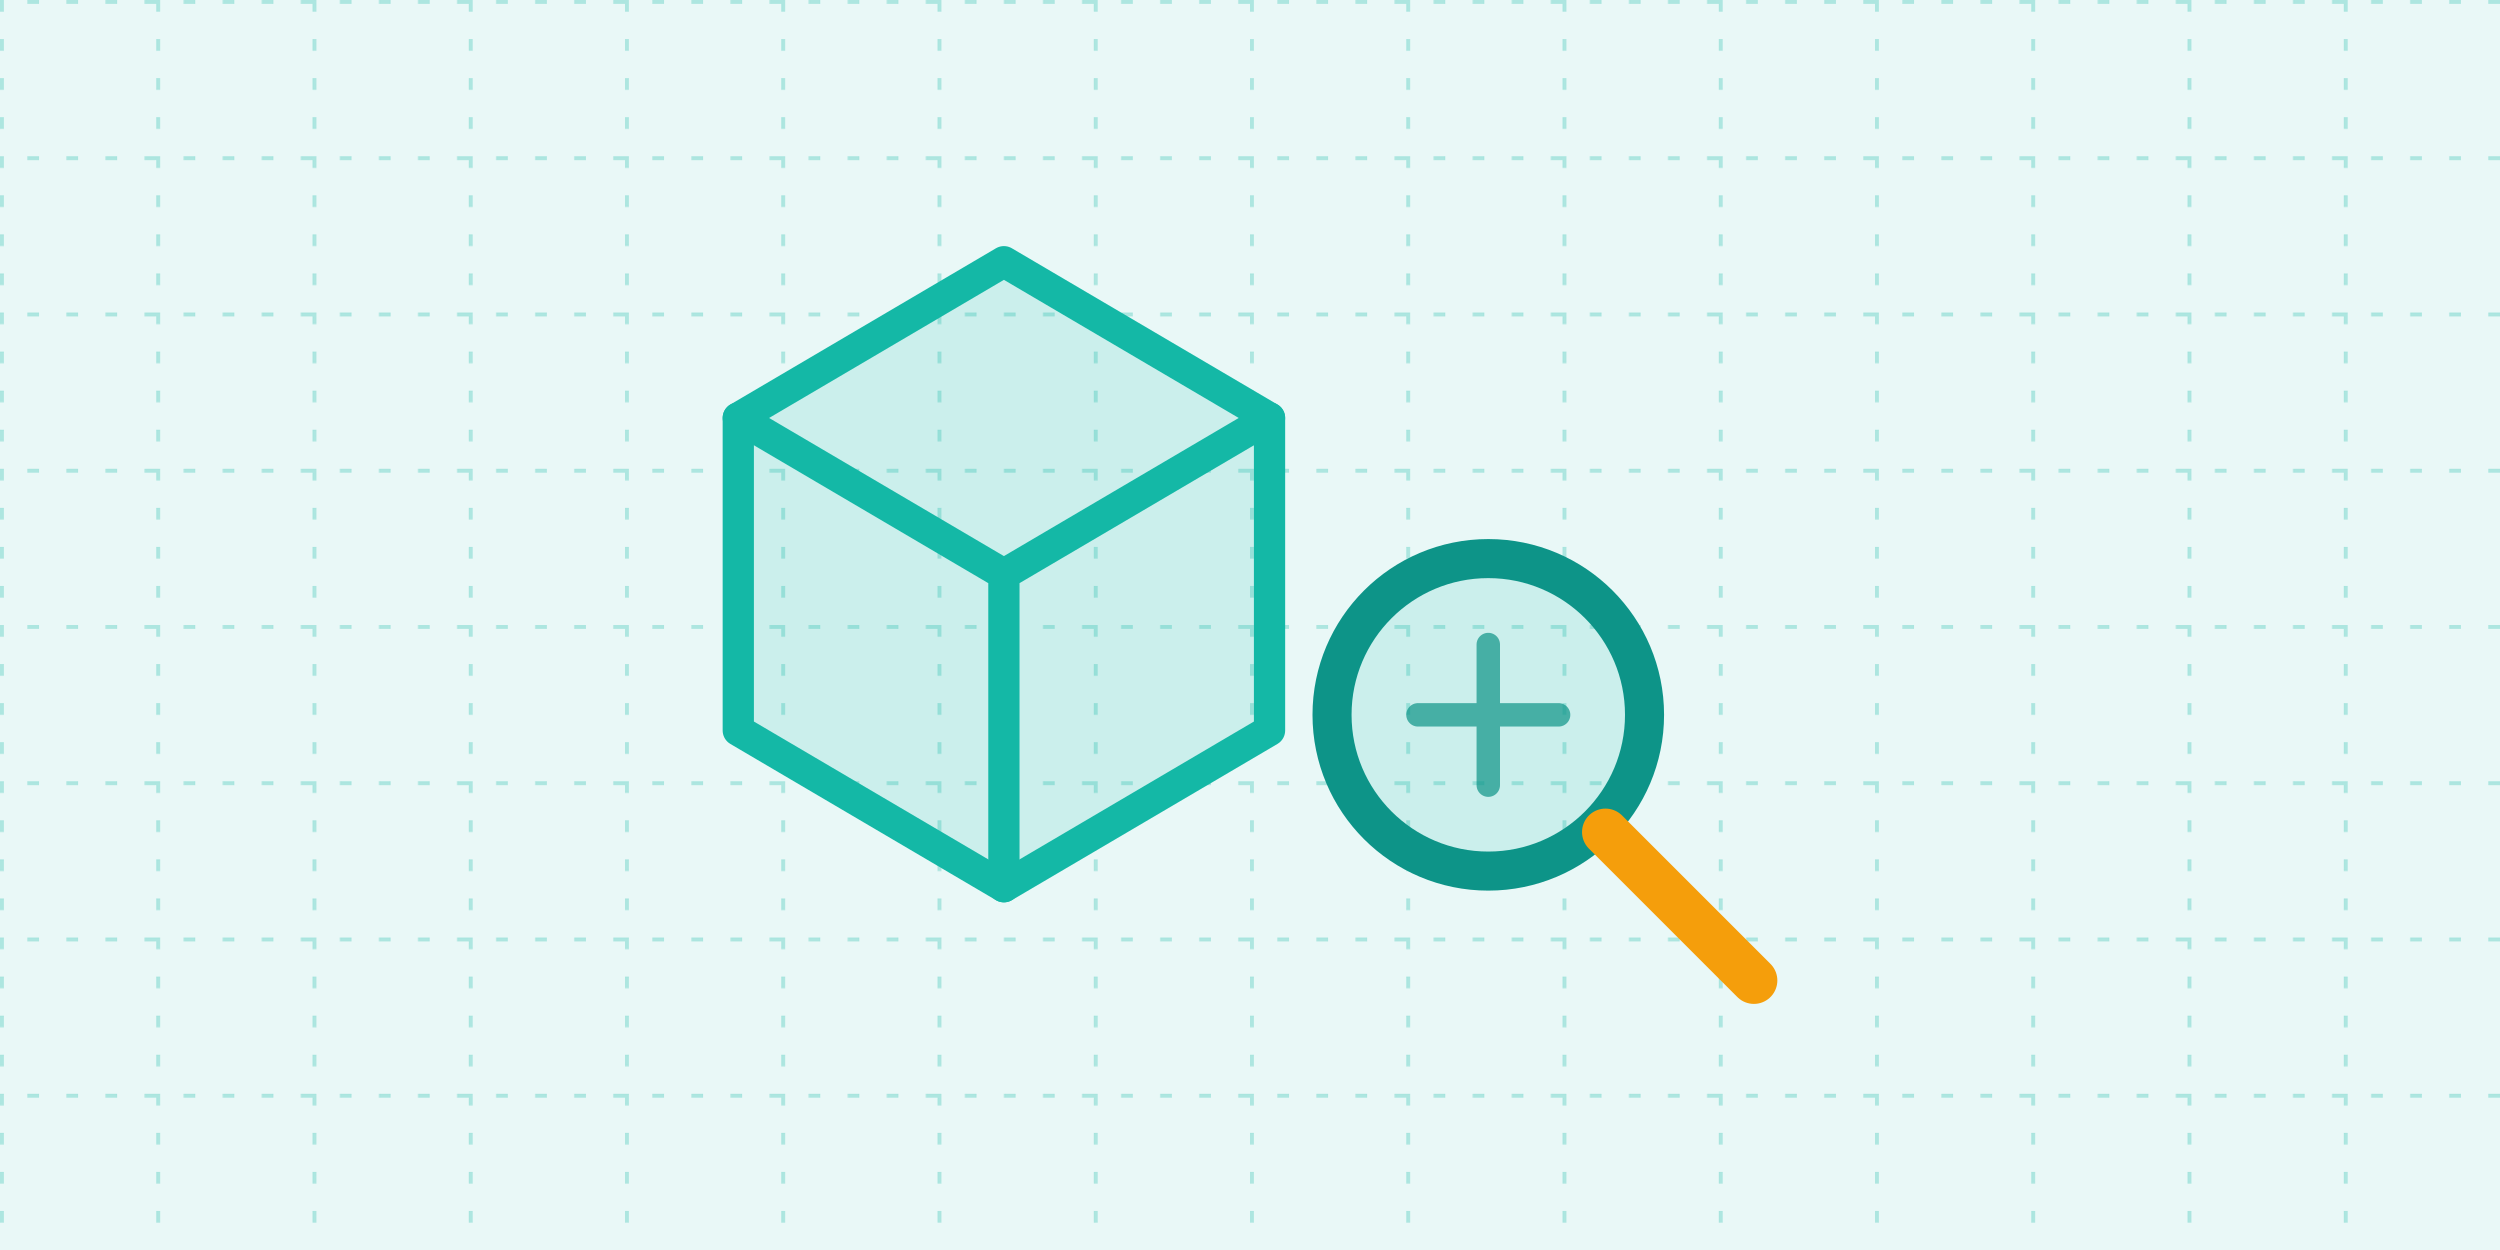
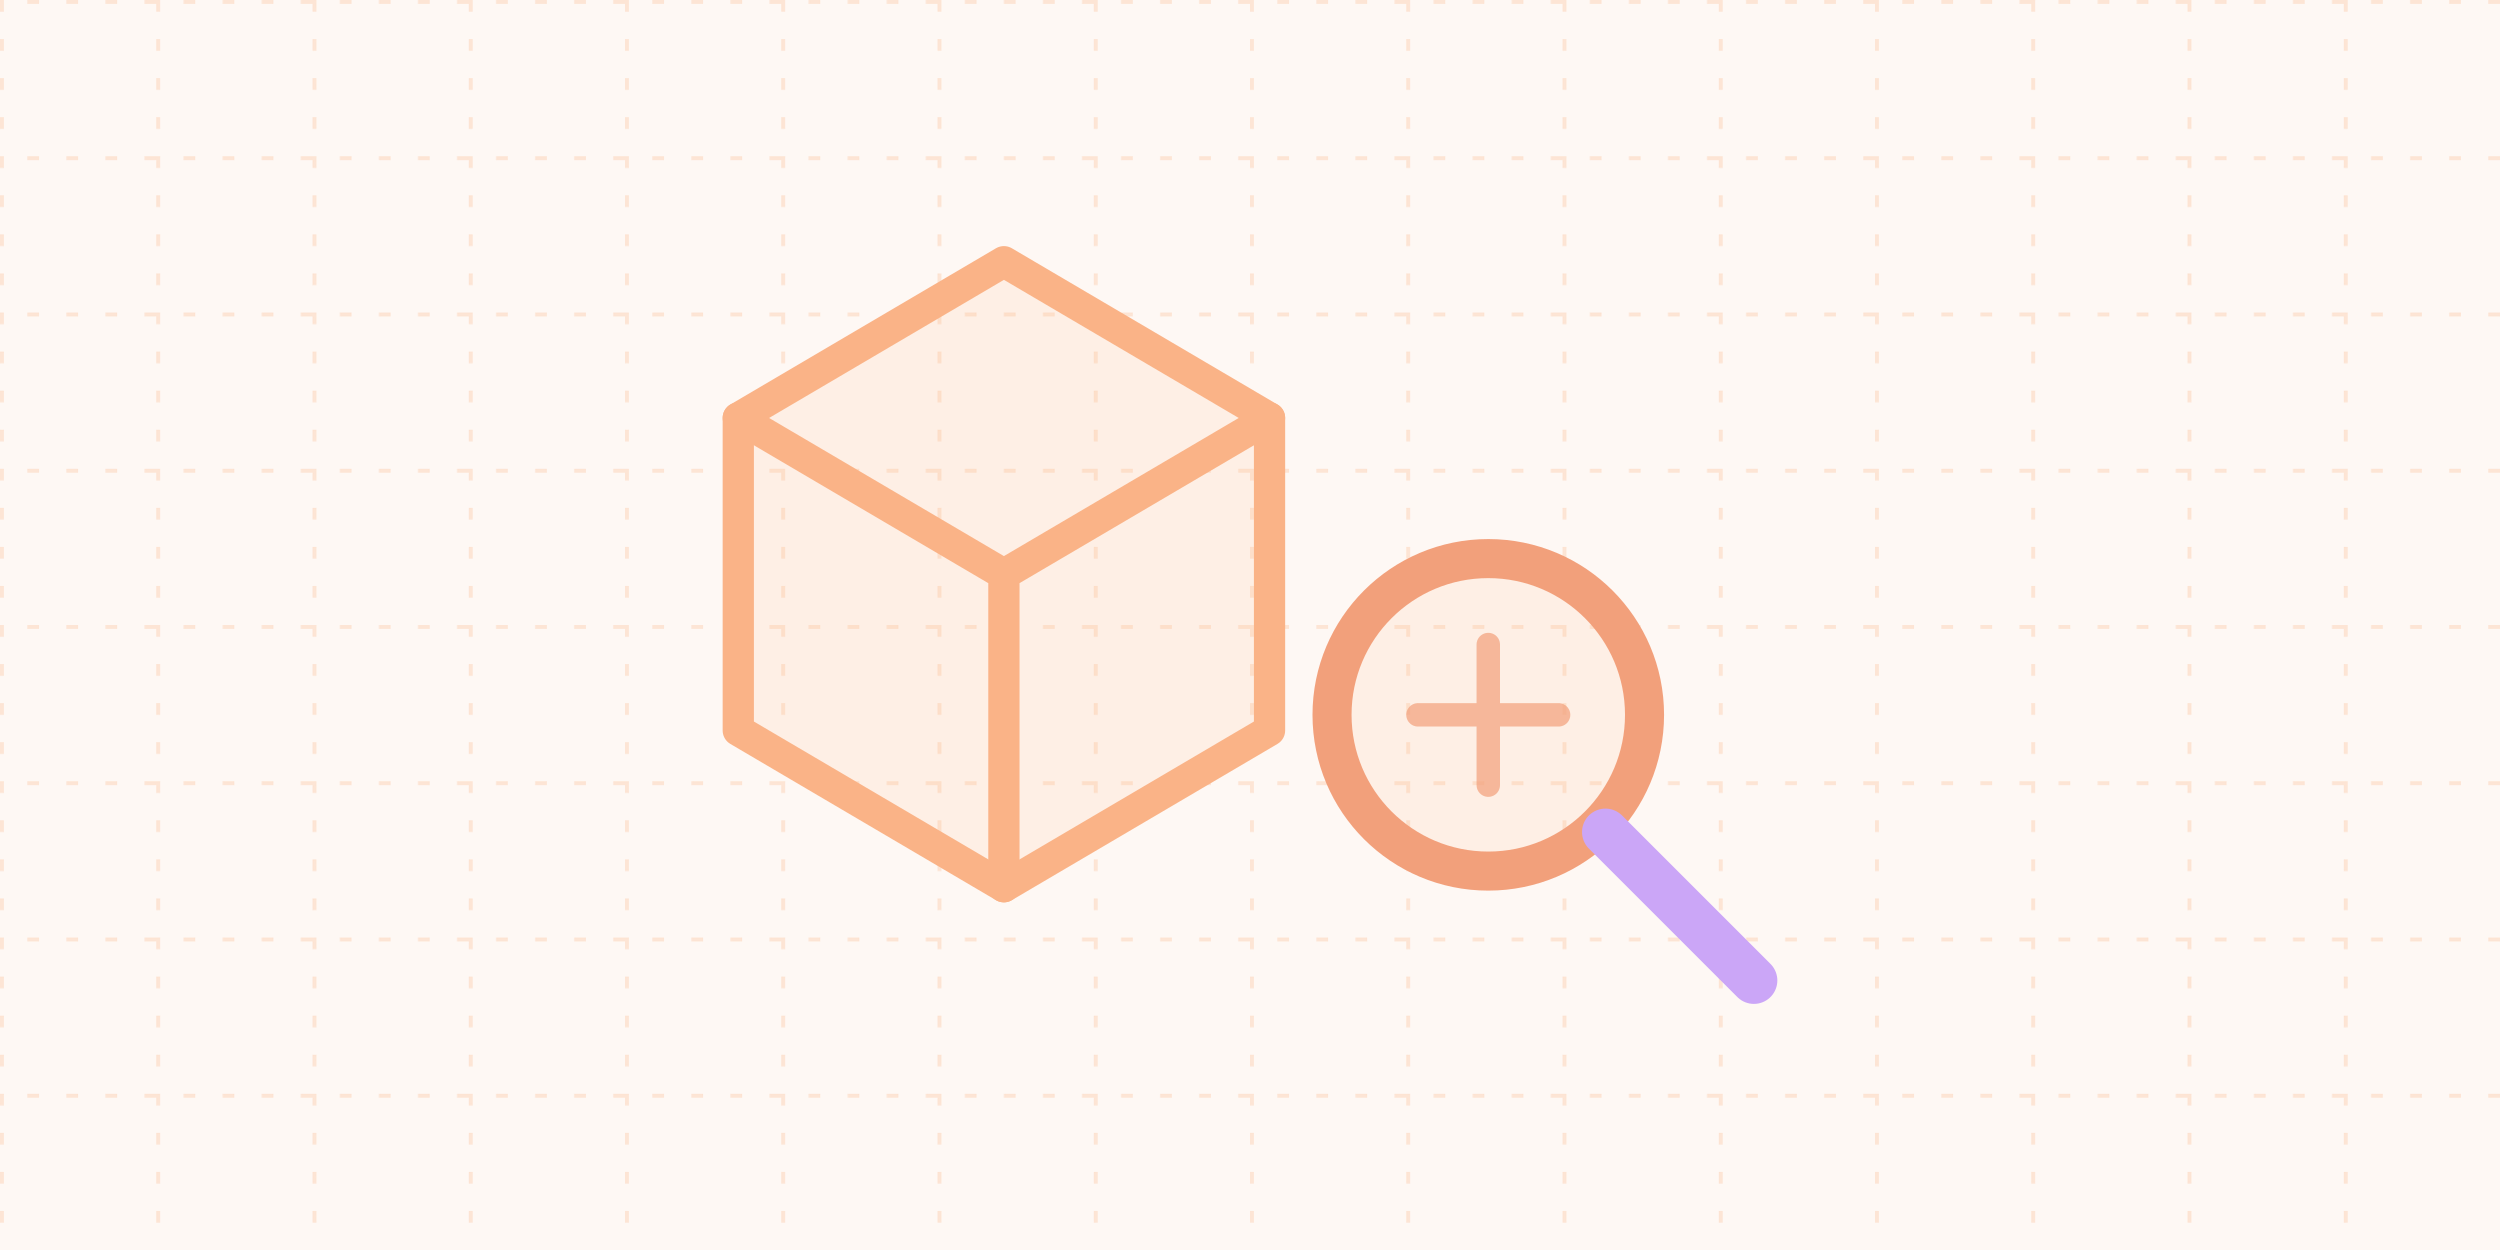
<svg xmlns="http://www.w3.org/2000/svg" viewBox="0 0 640 320" role="img">
  <defs>
    <pattern id="p" width="40" height="40" patternUnits="userSpaceOnUse">
-       <path d="M40 0H0V40" fill="none" stroke="#14B8A6" stroke-opacity=".28" stroke-width="2" stroke-dasharray="3 7" />
+       <path d="M40 0H0V40" fill="none" stroke="#fab387" stroke-opacity=".28" stroke-width="2" stroke-dasharray="3 7" />
    </pattern>
  </defs>
-   <rect width="640" height="320" fill="#14B8A6" fill-opacity=".09" />
+   <rect width="640" height="320" fill="#fab387" fill-opacity=".09" />
  <rect width="640" height="320" fill="url(#p)" />
  <g transform="translate(-13 -3)" fill="none" stroke-linecap="round" stroke-linejoin="round" stroke-width="8">
-     <path d="M270 70L338 110V190L270 230L202 190V110Z" stroke="#14B8A6" fill="#14B8A6" fill-opacity=".14" />
-     <path d="M270 150L202 110M270 150L338 110M270 150V230" stroke="#14B8A6" />
-     <circle cx="394" cy="186" r="40" stroke="#0D9488" fill="#14B8A6" fill-opacity=".14" stroke-width="10" />
-     <path d="M424 216L462 254" stroke="#F59E0B" stroke-width="12" />
-     <path d="M376 186H412M394 168V204" stroke="#0D9488" stroke-width="6" opacity=".7" />
+     <path d="M270 70L338 110V190L270 230L202 190V110Z" stroke="#fab387" fill="#fab387" fill-opacity=".14" />
+     <path d="M270 150L202 110M270 150L338 110M270 150V230" stroke="#fab387" />
+     <circle cx="394" cy="186" r="40" stroke="#f2a07b" fill="#fab387" fill-opacity=".14" stroke-width="10" />
+     <path d="M424 216L462 254" stroke="#cba6f7" stroke-width="12" />
+     <path d="M376 186H412M394 168V204" stroke="#f2a07b" stroke-width="6" opacity=".7" />
  </g>
</svg>
